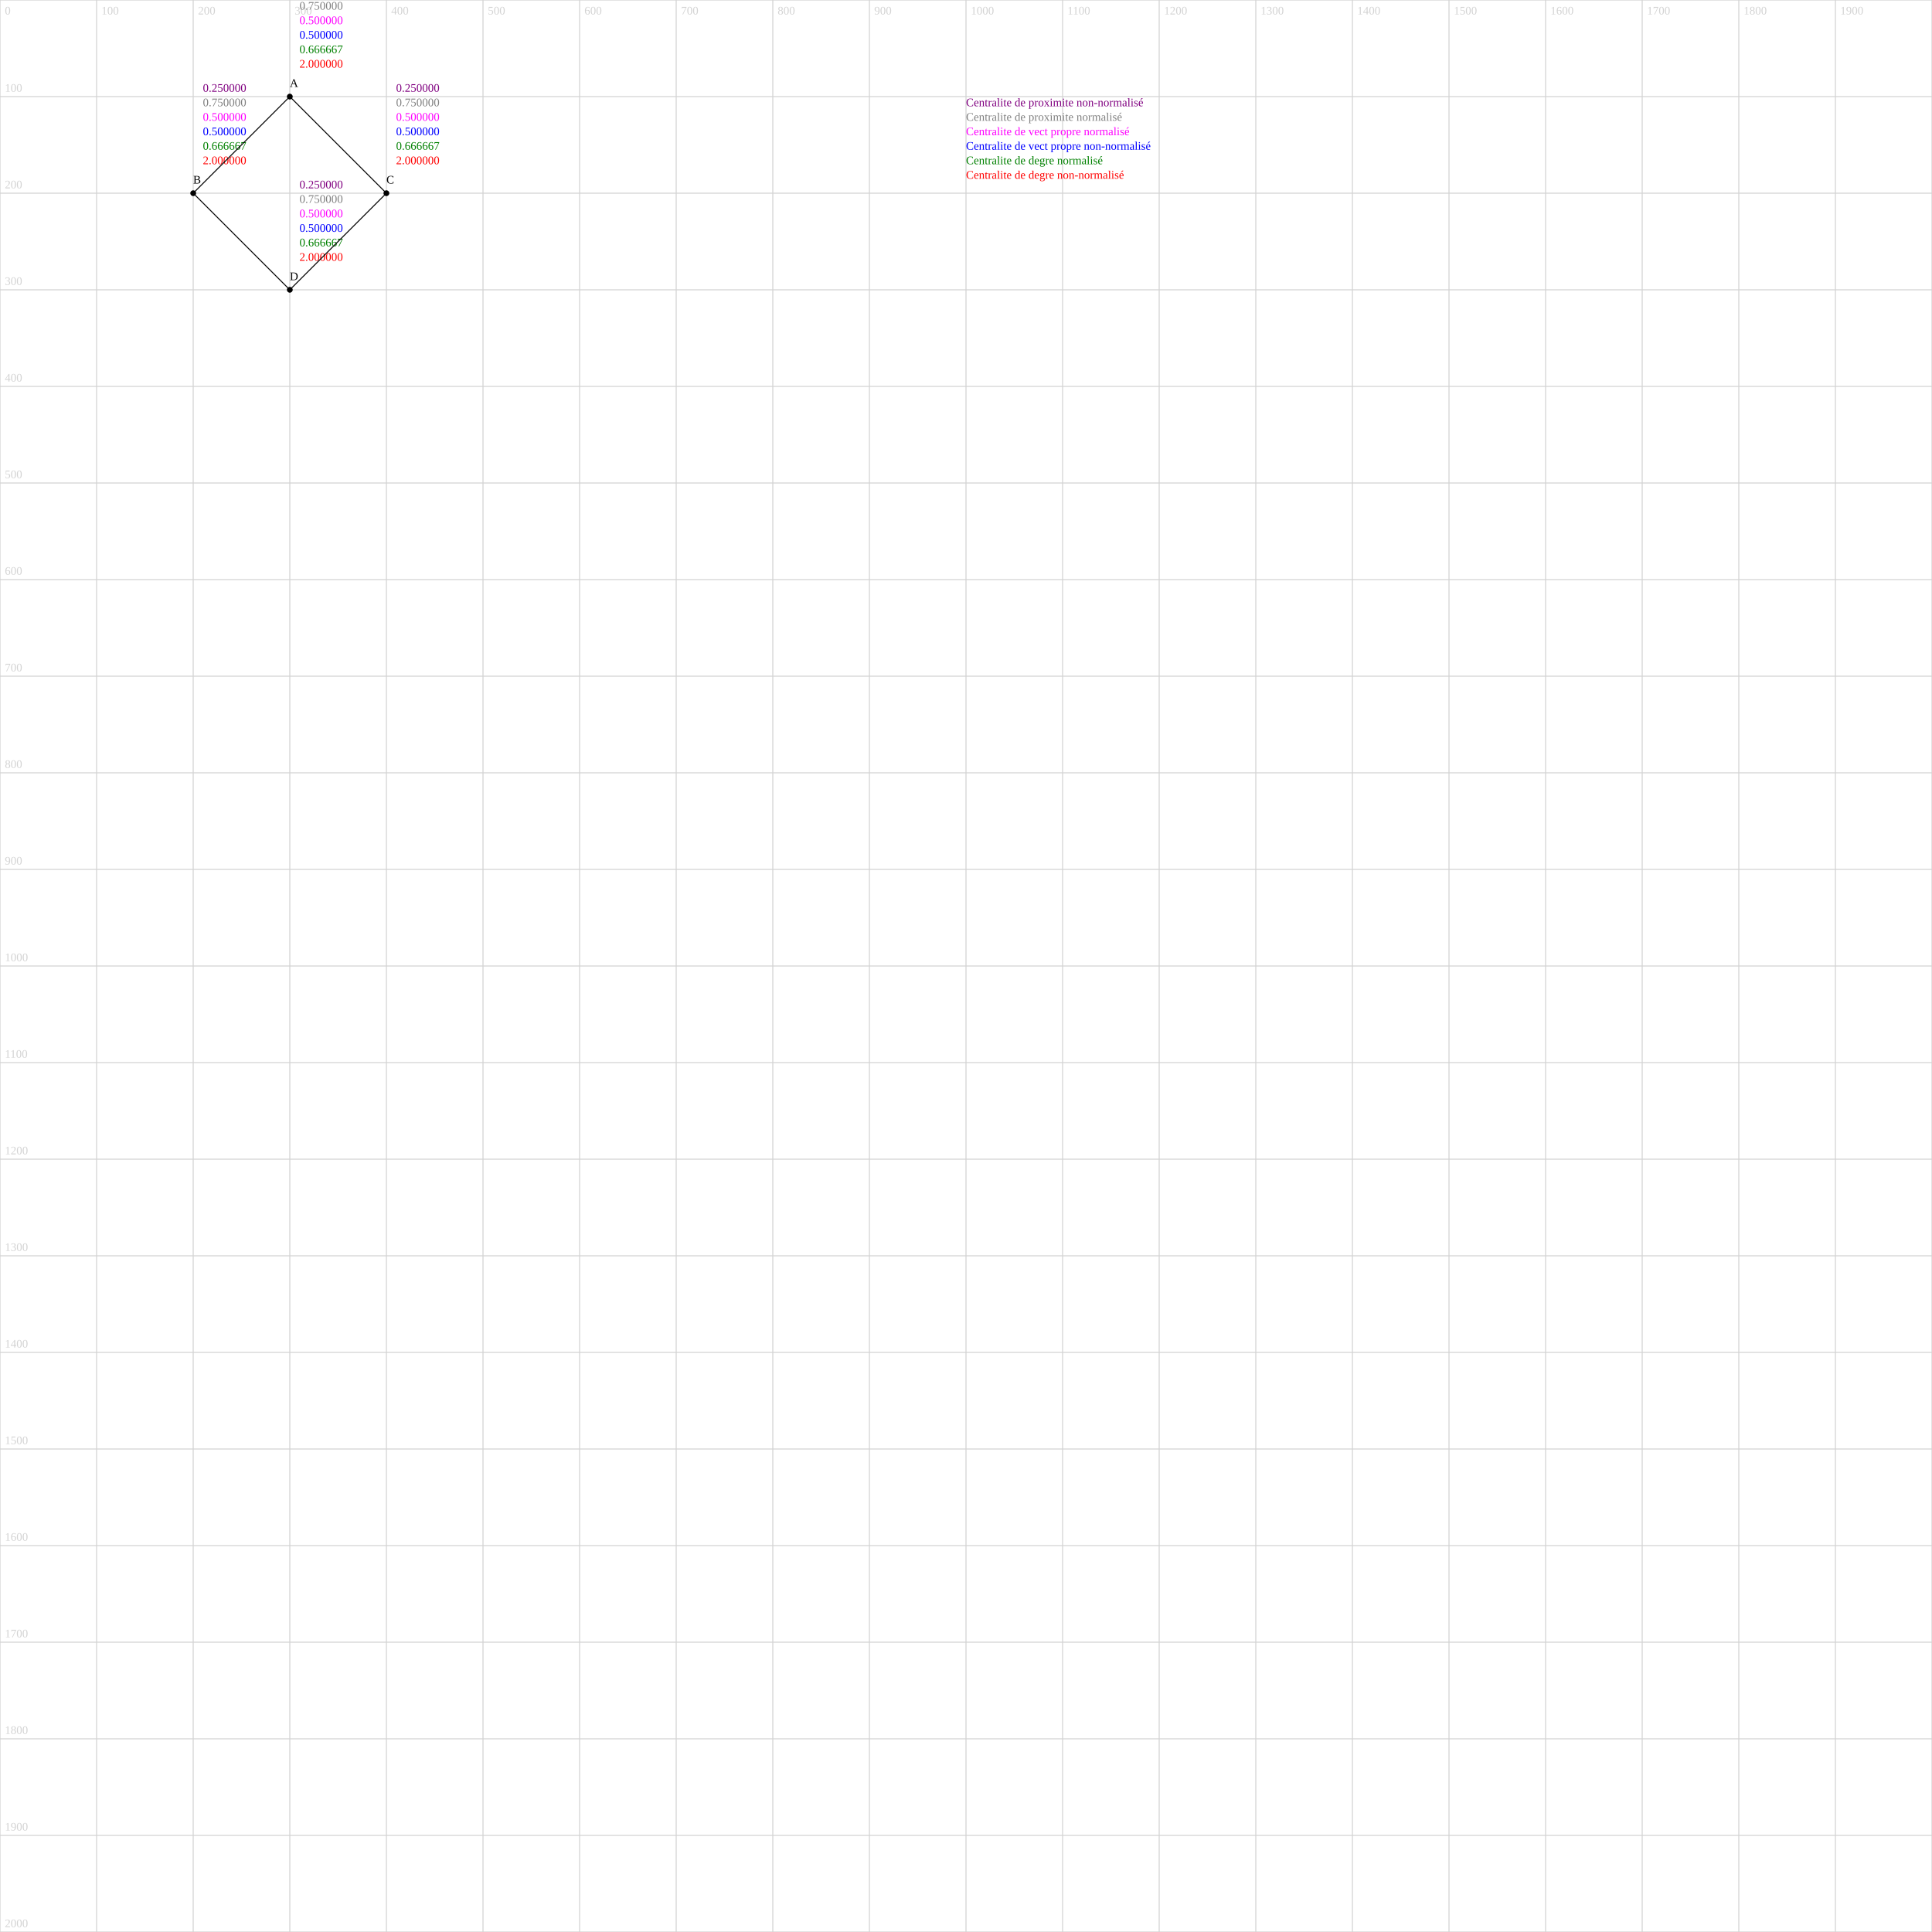
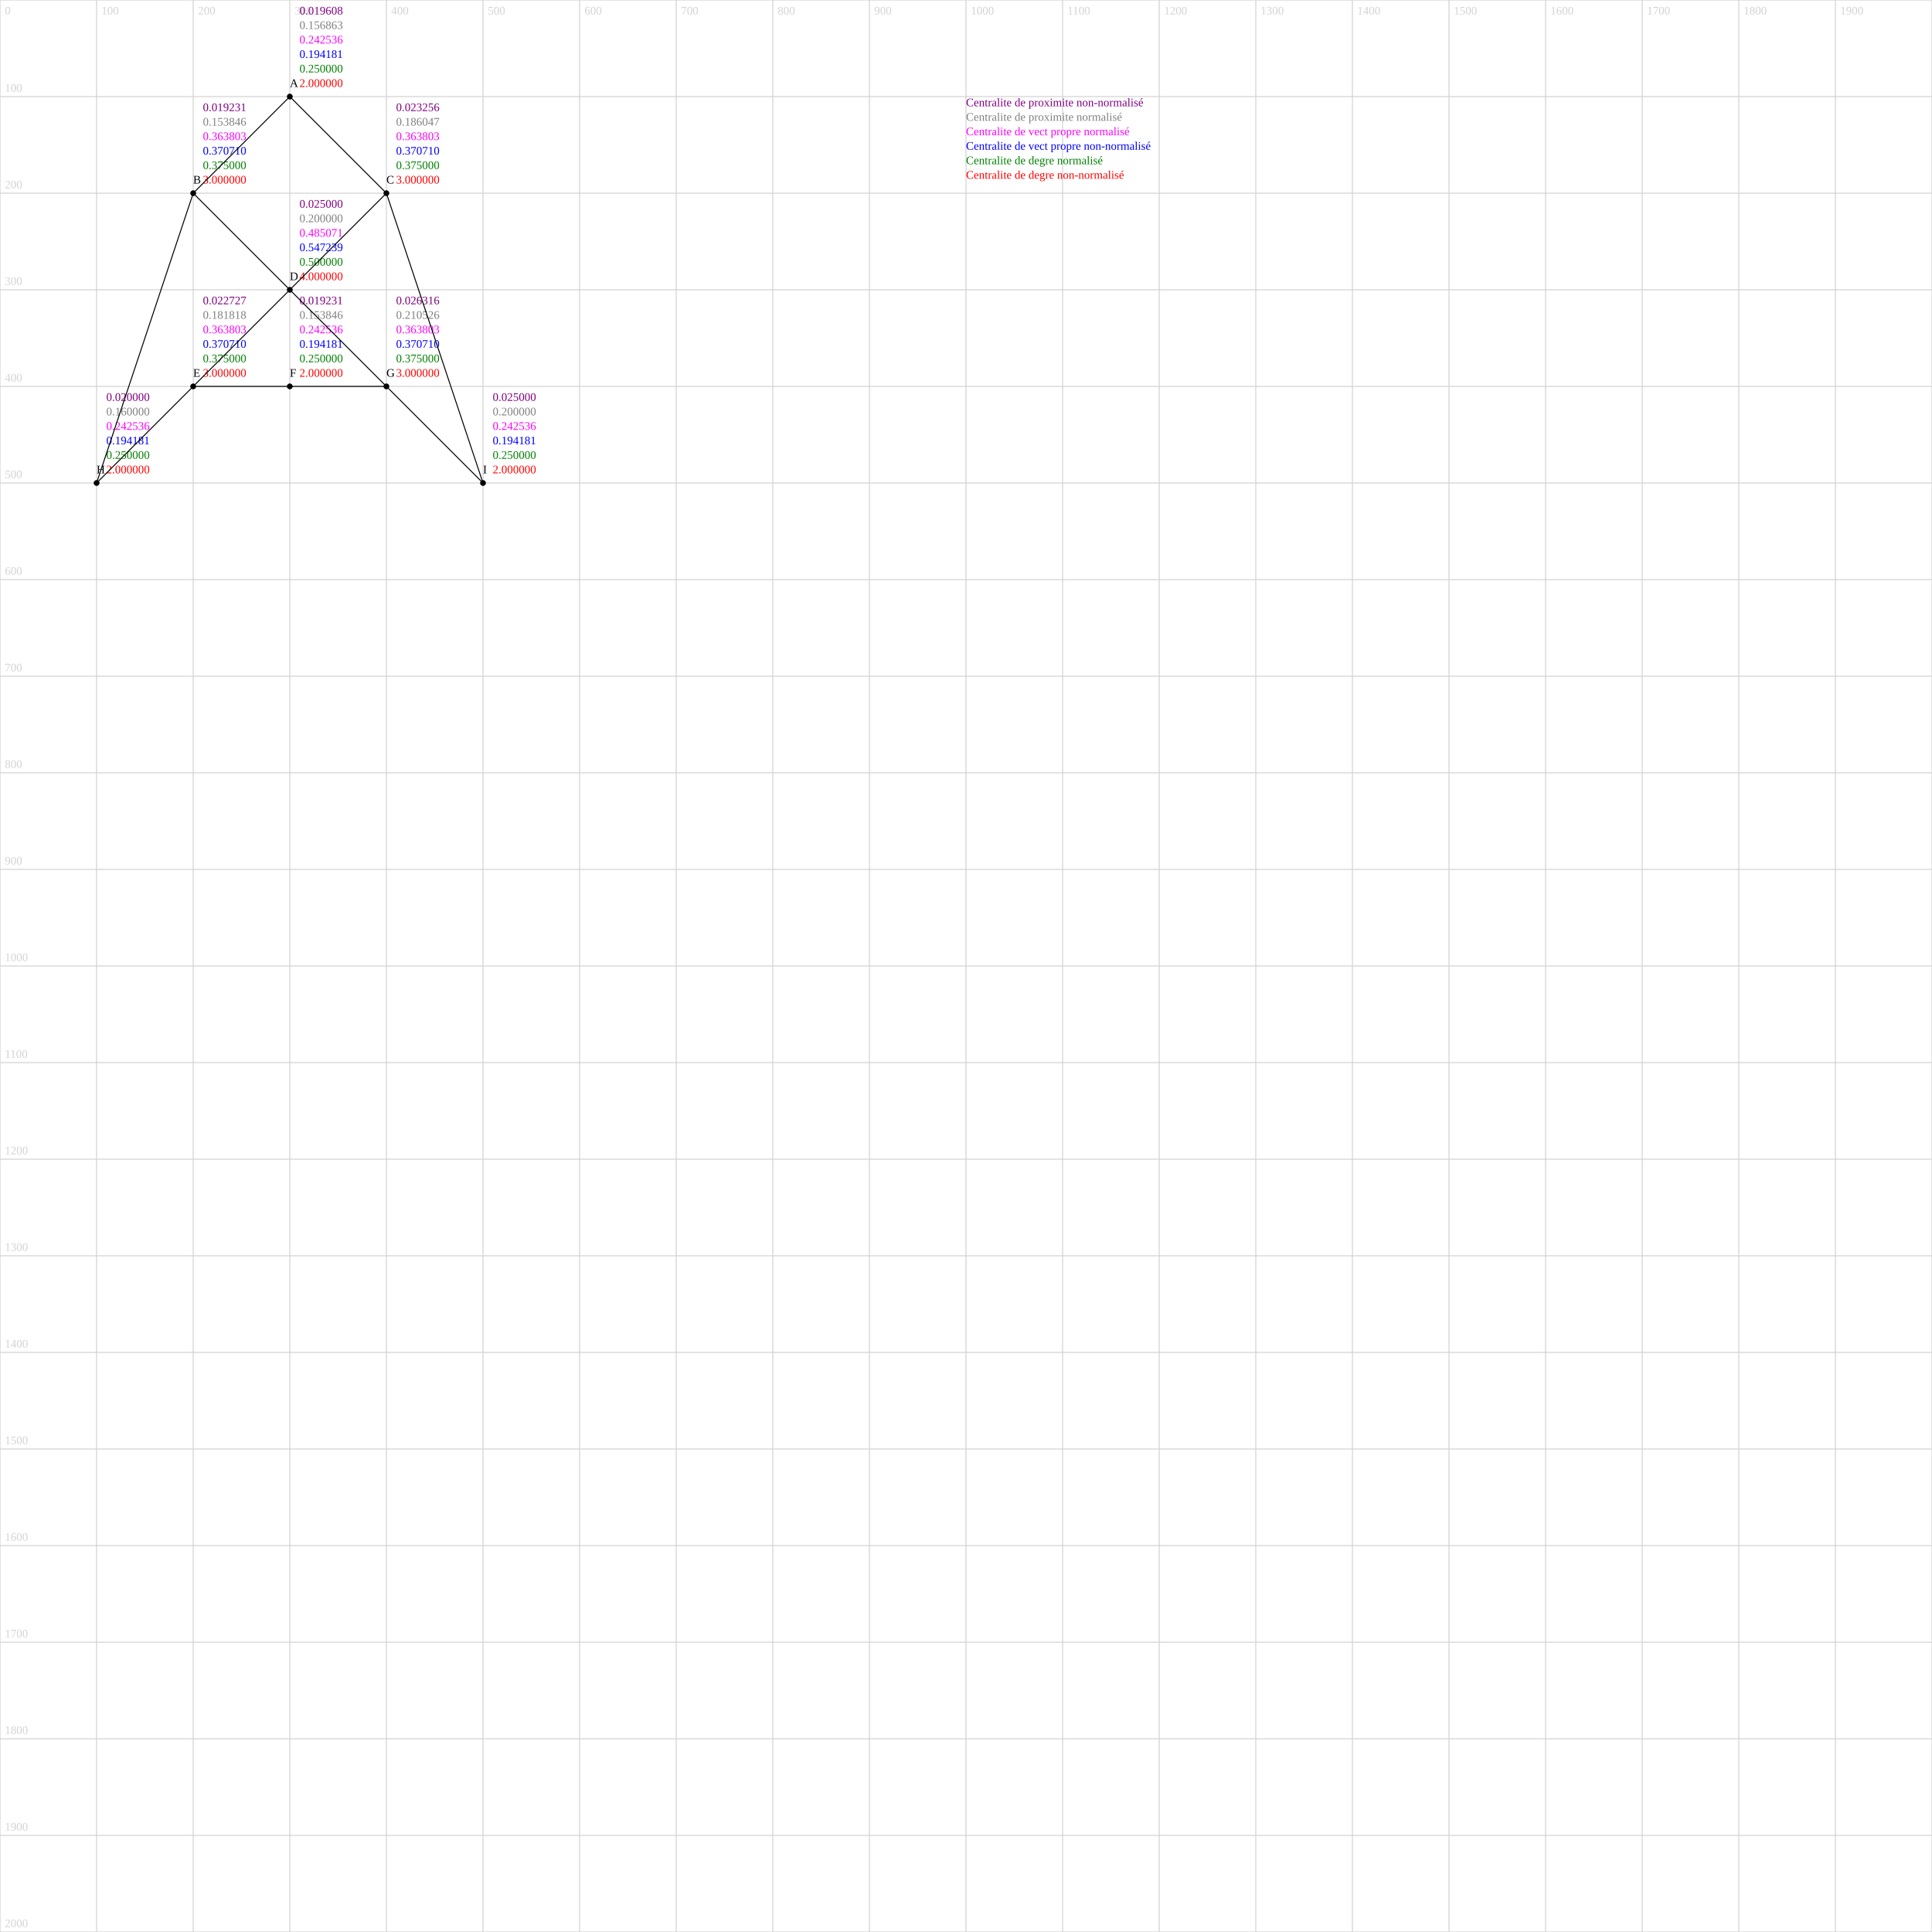
<svg xmlns="http://www.w3.org/2000/svg" version="1.1" width="2000" height="2000">
  <line x1="0" y1="0" x2="2000" y2="0" stroke="lightgrey" />
  <text x="5" y="-5" fill="lightgrey">0</text>
  <line x1="0" y1="100" x2="2000" y2="100" stroke="lightgrey" />
  <text x="5" y="95" fill="lightgrey">100</text>
  <line x1="0" y1="200" x2="2000" y2="200" stroke="lightgrey" />
  <text x="5" y="195" fill="lightgrey">200</text>
  <line x1="0" y1="300" x2="2000" y2="300" stroke="lightgrey" />
  <text x="5" y="295" fill="lightgrey">300</text>
  <line x1="0" y1="400" x2="2000" y2="400" stroke="lightgrey" />
  <text x="5" y="395" fill="lightgrey">400</text>
  <line x1="0" y1="500" x2="2000" y2="500" stroke="lightgrey" />
  <text x="5" y="495" fill="lightgrey">500</text>
  <line x1="0" y1="600" x2="2000" y2="600" stroke="lightgrey" />
  <text x="5" y="595" fill="lightgrey">600</text>
  <line x1="0" y1="700" x2="2000" y2="700" stroke="lightgrey" />
  <text x="5" y="695" fill="lightgrey">700</text>
  <line x1="0" y1="800" x2="2000" y2="800" stroke="lightgrey" />
  <text x="5" y="795" fill="lightgrey">800</text>
  <line x1="0" y1="900" x2="2000" y2="900" stroke="lightgrey" />
  <text x="5" y="895" fill="lightgrey">900</text>
  <line x1="0" y1="1000" x2="2000" y2="1000" stroke="lightgrey" />
  <text x="5" y="995" fill="lightgrey">1000</text>
  <line x1="0" y1="1100" x2="2000" y2="1100" stroke="lightgrey" />
  <text x="5" y="1095" fill="lightgrey">1100</text>
  <line x1="0" y1="1200" x2="2000" y2="1200" stroke="lightgrey" />
  <text x="5" y="1195" fill="lightgrey">1200</text>
  <line x1="0" y1="1300" x2="2000" y2="1300" stroke="lightgrey" />
  <text x="5" y="1295" fill="lightgrey">1300</text>
  <line x1="0" y1="1400" x2="2000" y2="1400" stroke="lightgrey" />
  <text x="5" y="1395" fill="lightgrey">1400</text>
  <line x1="0" y1="1500" x2="2000" y2="1500" stroke="lightgrey" />
  <text x="5" y="1495" fill="lightgrey">1500</text>
  <line x1="0" y1="1600" x2="2000" y2="1600" stroke="lightgrey" />
  <text x="5" y="1595" fill="lightgrey">1600</text>
  <line x1="0" y1="1700" x2="2000" y2="1700" stroke="lightgrey" />
  <text x="5" y="1695" fill="lightgrey">1700</text>
  <line x1="0" y1="1800" x2="2000" y2="1800" stroke="lightgrey" />
  <text x="5" y="1795" fill="lightgrey">1800</text>
  <line x1="0" y1="1900" x2="2000" y2="1900" stroke="lightgrey" />
  <text x="5" y="1895" fill="lightgrey">1900</text>
  <line x1="0" y1="2000" x2="2000" y2="2000" stroke="lightgrey" />
  <text x="5" y="1995" fill="lightgrey">2000</text>
  <line x1="0" y1="0" x2="0" y2="2000" stroke="lightgrey" />
  <text x="5" y="15" fill="lightgrey">0</text>
  <line x1="100" y1="0" x2="100" y2="2000" stroke="lightgrey" />
  <text x="105" y="15" fill="lightgrey">100</text>
  <line x1="200" y1="0" x2="200" y2="2000" stroke="lightgrey" />
  <text x="205" y="15" fill="lightgrey">200</text>
  <line x1="300" y1="0" x2="300" y2="2000" stroke="lightgrey" />
  <text x="305" y="15" fill="lightgrey">300</text>
  <line x1="400" y1="0" x2="400" y2="2000" stroke="lightgrey" />
  <text x="405" y="15" fill="lightgrey">400</text>
  <line x1="500" y1="0" x2="500" y2="2000" stroke="lightgrey" />
  <text x="505" y="15" fill="lightgrey">500</text>
  <line x1="600" y1="0" x2="600" y2="2000" stroke="lightgrey" />
  <text x="605" y="15" fill="lightgrey">600</text>
  <line x1="700" y1="0" x2="700" y2="2000" stroke="lightgrey" />
  <text x="705" y="15" fill="lightgrey">700</text>
  <line x1="800" y1="0" x2="800" y2="2000" stroke="lightgrey" />
  <text x="805" y="15" fill="lightgrey">800</text>
  <line x1="900" y1="0" x2="900" y2="2000" stroke="lightgrey" />
  <text x="905" y="15" fill="lightgrey">900</text>
  <line x1="1000" y1="0" x2="1000" y2="2000" stroke="lightgrey" />
  <text x="1005" y="15" fill="lightgrey">1000</text>
  <line x1="1100" y1="0" x2="1100" y2="2000" stroke="lightgrey" />
  <text x="1105" y="15" fill="lightgrey">1100</text>
  <line x1="1200" y1="0" x2="1200" y2="2000" stroke="lightgrey" />
  <text x="1205" y="15" fill="lightgrey">1200</text>
  <line x1="1300" y1="0" x2="1300" y2="2000" stroke="lightgrey" />
  <text x="1305" y="15" fill="lightgrey">1300</text>
  <line x1="1400" y1="0" x2="1400" y2="2000" stroke="lightgrey" />
  <text x="1405" y="15" fill="lightgrey">1400</text>
  <line x1="1500" y1="0" x2="1500" y2="2000" stroke="lightgrey" />
  <text x="1505" y="15" fill="lightgrey">1500</text>
  <line x1="1600" y1="0" x2="1600" y2="2000" stroke="lightgrey" />
  <text x="1605" y="15" fill="lightgrey">1600</text>
  <line x1="1700" y1="0" x2="1700" y2="2000" stroke="lightgrey" />
  <text x="1705" y="15" fill="lightgrey">1700</text>
  <line x1="1800" y1="0" x2="1800" y2="2000" stroke="lightgrey" />
  <text x="1805" y="15" fill="lightgrey">1800</text>
  <line x1="1900" y1="0" x2="1900" y2="2000" stroke="lightgrey" />
  <text x="1905" y="15" fill="lightgrey">1900</text>
  <line x1="2000" y1="0" x2="2000" y2="2000" stroke="lightgrey" />
  <text x="2005" y="15" fill="lightgrey">2000</text>
  <text x="1000" y="110" fill="purple">Centralite de proximite non-normalisé</text>
  <text x="1000" y="125" fill="gray">Centralite de proximite normalisé</text>
  <text x="1000" y="140" fill="magenta">Centralite de vect propre normalisé</text>
  <text x="1000" y="155" fill="blue">Centralite de vect propre non-normalisé</text>
  <text x="1000" y="170" fill="green">Centralite de degre normalisé</text>
  <text x="1000" y="185" fill="red">Centralite de degre non-normalisé</text>
  <circle cx="300" cy="100" r="3" fill="black" />
  <text x="300" y="90" fill="black">A</text>
-   <text x="310" y="70" fill="red">2.000000</text>
-   <text x="310" y="55" fill="green">0.666667</text>
-   <text x="310" y="40" fill="blue">0.500000</text>
-   <text x="310" y="25" fill="magenta">0.500000</text>
-   <text x="310" y="10" fill="gray">0.750000</text>
-   <text x="310" y="-5" fill="purple">0.250000</text>
+   <text x="310" y="90" fill="red">2.000000</text>
+   <text x="310" y="75" fill="green">0.250000</text>
+   <text x="310" y="60" fill="blue">0.194181</text>
+   <text x="310" y="45" fill="magenta">0.242536</text>
+   <text x="310" y="30" fill="gray">0.156863</text>
+   <text x="310" y="15" fill="purple">0.019608</text>
  <circle cx="200" cy="200" r="3" fill="black" />
  <text x="200" y="190" fill="black">B</text>
-   <text x="210" y="170" fill="red">2.000000</text>
-   <text x="210" y="155" fill="green">0.666667</text>
-   <text x="210" y="140" fill="blue">0.500000</text>
-   <text x="210" y="125" fill="magenta">0.500000</text>
-   <text x="210" y="110" fill="gray">0.750000</text>
-   <text x="210" y="95" fill="purple">0.250000</text>
+   <text x="210" y="190" fill="red">3.000000</text>
+   <text x="210" y="175" fill="green">0.375000</text>
+   <text x="210" y="160" fill="blue">0.370710</text>
+   <text x="210" y="145" fill="magenta">0.363803</text>
+   <text x="210" y="130" fill="gray">0.153846</text>
+   <text x="210" y="115" fill="purple">0.019231</text>
  <circle cx="400" cy="200" r="3" fill="black" />
  <text x="400" y="190" fill="black">C</text>
-   <text x="410" y="170" fill="red">2.000000</text>
-   <text x="410" y="155" fill="green">0.666667</text>
-   <text x="410" y="140" fill="blue">0.500000</text>
-   <text x="410" y="125" fill="magenta">0.500000</text>
-   <text x="410" y="110" fill="gray">0.750000</text>
-   <text x="410" y="95" fill="purple">0.250000</text>
+   <text x="410" y="190" fill="red">3.000000</text>
+   <text x="410" y="175" fill="green">0.375000</text>
+   <text x="410" y="160" fill="blue">0.370710</text>
+   <text x="410" y="145" fill="magenta">0.363803</text>
+   <text x="410" y="130" fill="gray">0.186047</text>
+   <text x="410" y="115" fill="purple">0.023256</text>
  <circle cx="300" cy="300" r="3" fill="black" />
  <text x="300" y="290" fill="black">D</text>
-   <text x="310" y="270" fill="red">2.000000</text>
-   <text x="310" y="255" fill="green">0.666667</text>
-   <text x="310" y="240" fill="blue">0.500000</text>
-   <text x="310" y="225" fill="magenta">0.500000</text>
-   <text x="310" y="210" fill="gray">0.750000</text>
-   <text x="310" y="195" fill="purple">0.250000</text>
+   <text x="310" y="290" fill="red">4.000000</text>
+   <text x="310" y="275" fill="green">0.500000</text>
+   <text x="310" y="260" fill="blue">0.547239</text>
+   <text x="310" y="245" fill="magenta">0.485071</text>
+   <text x="310" y="230" fill="gray">0.200000</text>
+   <text x="310" y="215" fill="purple">0.025000</text>
+   <circle cx="200" cy="400" r="3" fill="black" />
+   <text x="200" y="390" fill="black">E</text>
+   <text x="210" y="390" fill="red">3.000000</text>
+   <text x="210" y="375" fill="green">0.375000</text>
+   <text x="210" y="360" fill="blue">0.370710</text>
+   <text x="210" y="345" fill="magenta">0.363803</text>
+   <text x="210" y="330" fill="gray">0.181818</text>
+   <text x="210" y="315" fill="purple">0.022727</text>
+   <circle cx="300" cy="400" r="3" fill="black" />
+   <text x="300" y="390" fill="black">F</text>
+   <text x="310" y="390" fill="red">2.000000</text>
+   <text x="310" y="375" fill="green">0.250000</text>
+   <text x="310" y="360" fill="blue">0.194181</text>
+   <text x="310" y="345" fill="magenta">0.242536</text>
+   <text x="310" y="330" fill="gray">0.153846</text>
+   <text x="310" y="315" fill="purple">0.019231</text>
+   <circle cx="400" cy="400" r="3" fill="black" />
+   <text x="400" y="390" fill="black">G</text>
+   <text x="410" y="390" fill="red">3.000000</text>
+   <text x="410" y="375" fill="green">0.375000</text>
+   <text x="410" y="360" fill="blue">0.370710</text>
+   <text x="410" y="345" fill="magenta">0.363803</text>
+   <text x="410" y="330" fill="gray">0.210526</text>
+   <text x="410" y="315" fill="purple">0.026316</text>
+   <circle cx="100" cy="500" r="3" fill="black" />
+   <text x="100" y="490" fill="black">H</text>
+   <text x="110" y="490" fill="red">2.000000</text>
+   <text x="110" y="475" fill="green">0.250000</text>
+   <text x="110" y="460" fill="blue">0.194181</text>
+   <text x="110" y="445" fill="magenta">0.242536</text>
+   <text x="110" y="430" fill="gray">0.160000</text>
+   <text x="110" y="415" fill="purple">0.020000</text>
+   <circle cx="500" cy="500" r="3" fill="black" />
+   <text x="500" y="490" fill="black">I</text>
+   <text x="510" y="490" fill="red">2.000000</text>
+   <text x="510" y="475" fill="green">0.250000</text>
+   <text x="510" y="460" fill="blue">0.194181</text>
+   <text x="510" y="445" fill="magenta">0.242536</text>
+   <text x="510" y="430" fill="gray">0.200000</text>
+   <text x="510" y="415" fill="purple">0.025000</text>
  <line x1="300" y1="100" x2="200" y2="200" stroke="black" />
  <line x1="300" y1="100" x2="400" y2="200" stroke="black" />
  <line x1="200" y1="200" x2="300" y2="300" stroke="black" />
  <line x1="400" y1="200" x2="300" y2="300" stroke="black" />
+   <line x1="300" y1="300" x2="200" y2="400" stroke="black" />
+   <line x1="300" y1="300" x2="400" y2="400" stroke="black" />
+   <line x1="200" y1="200" x2="100" y2="500" stroke="black" />
+   <line x1="400" y1="200" x2="500" y2="500" stroke="black" />
+   <line x1="200" y1="400" x2="300" y2="400" stroke="black" />
+   <line x1="300" y1="400" x2="400" y2="400" stroke="black" />
+   <line x1="400" y1="400" x2="500" y2="500" stroke="black" />
+   <line x1="200" y1="400" x2="100" y2="500" stroke="black" />
</svg>
